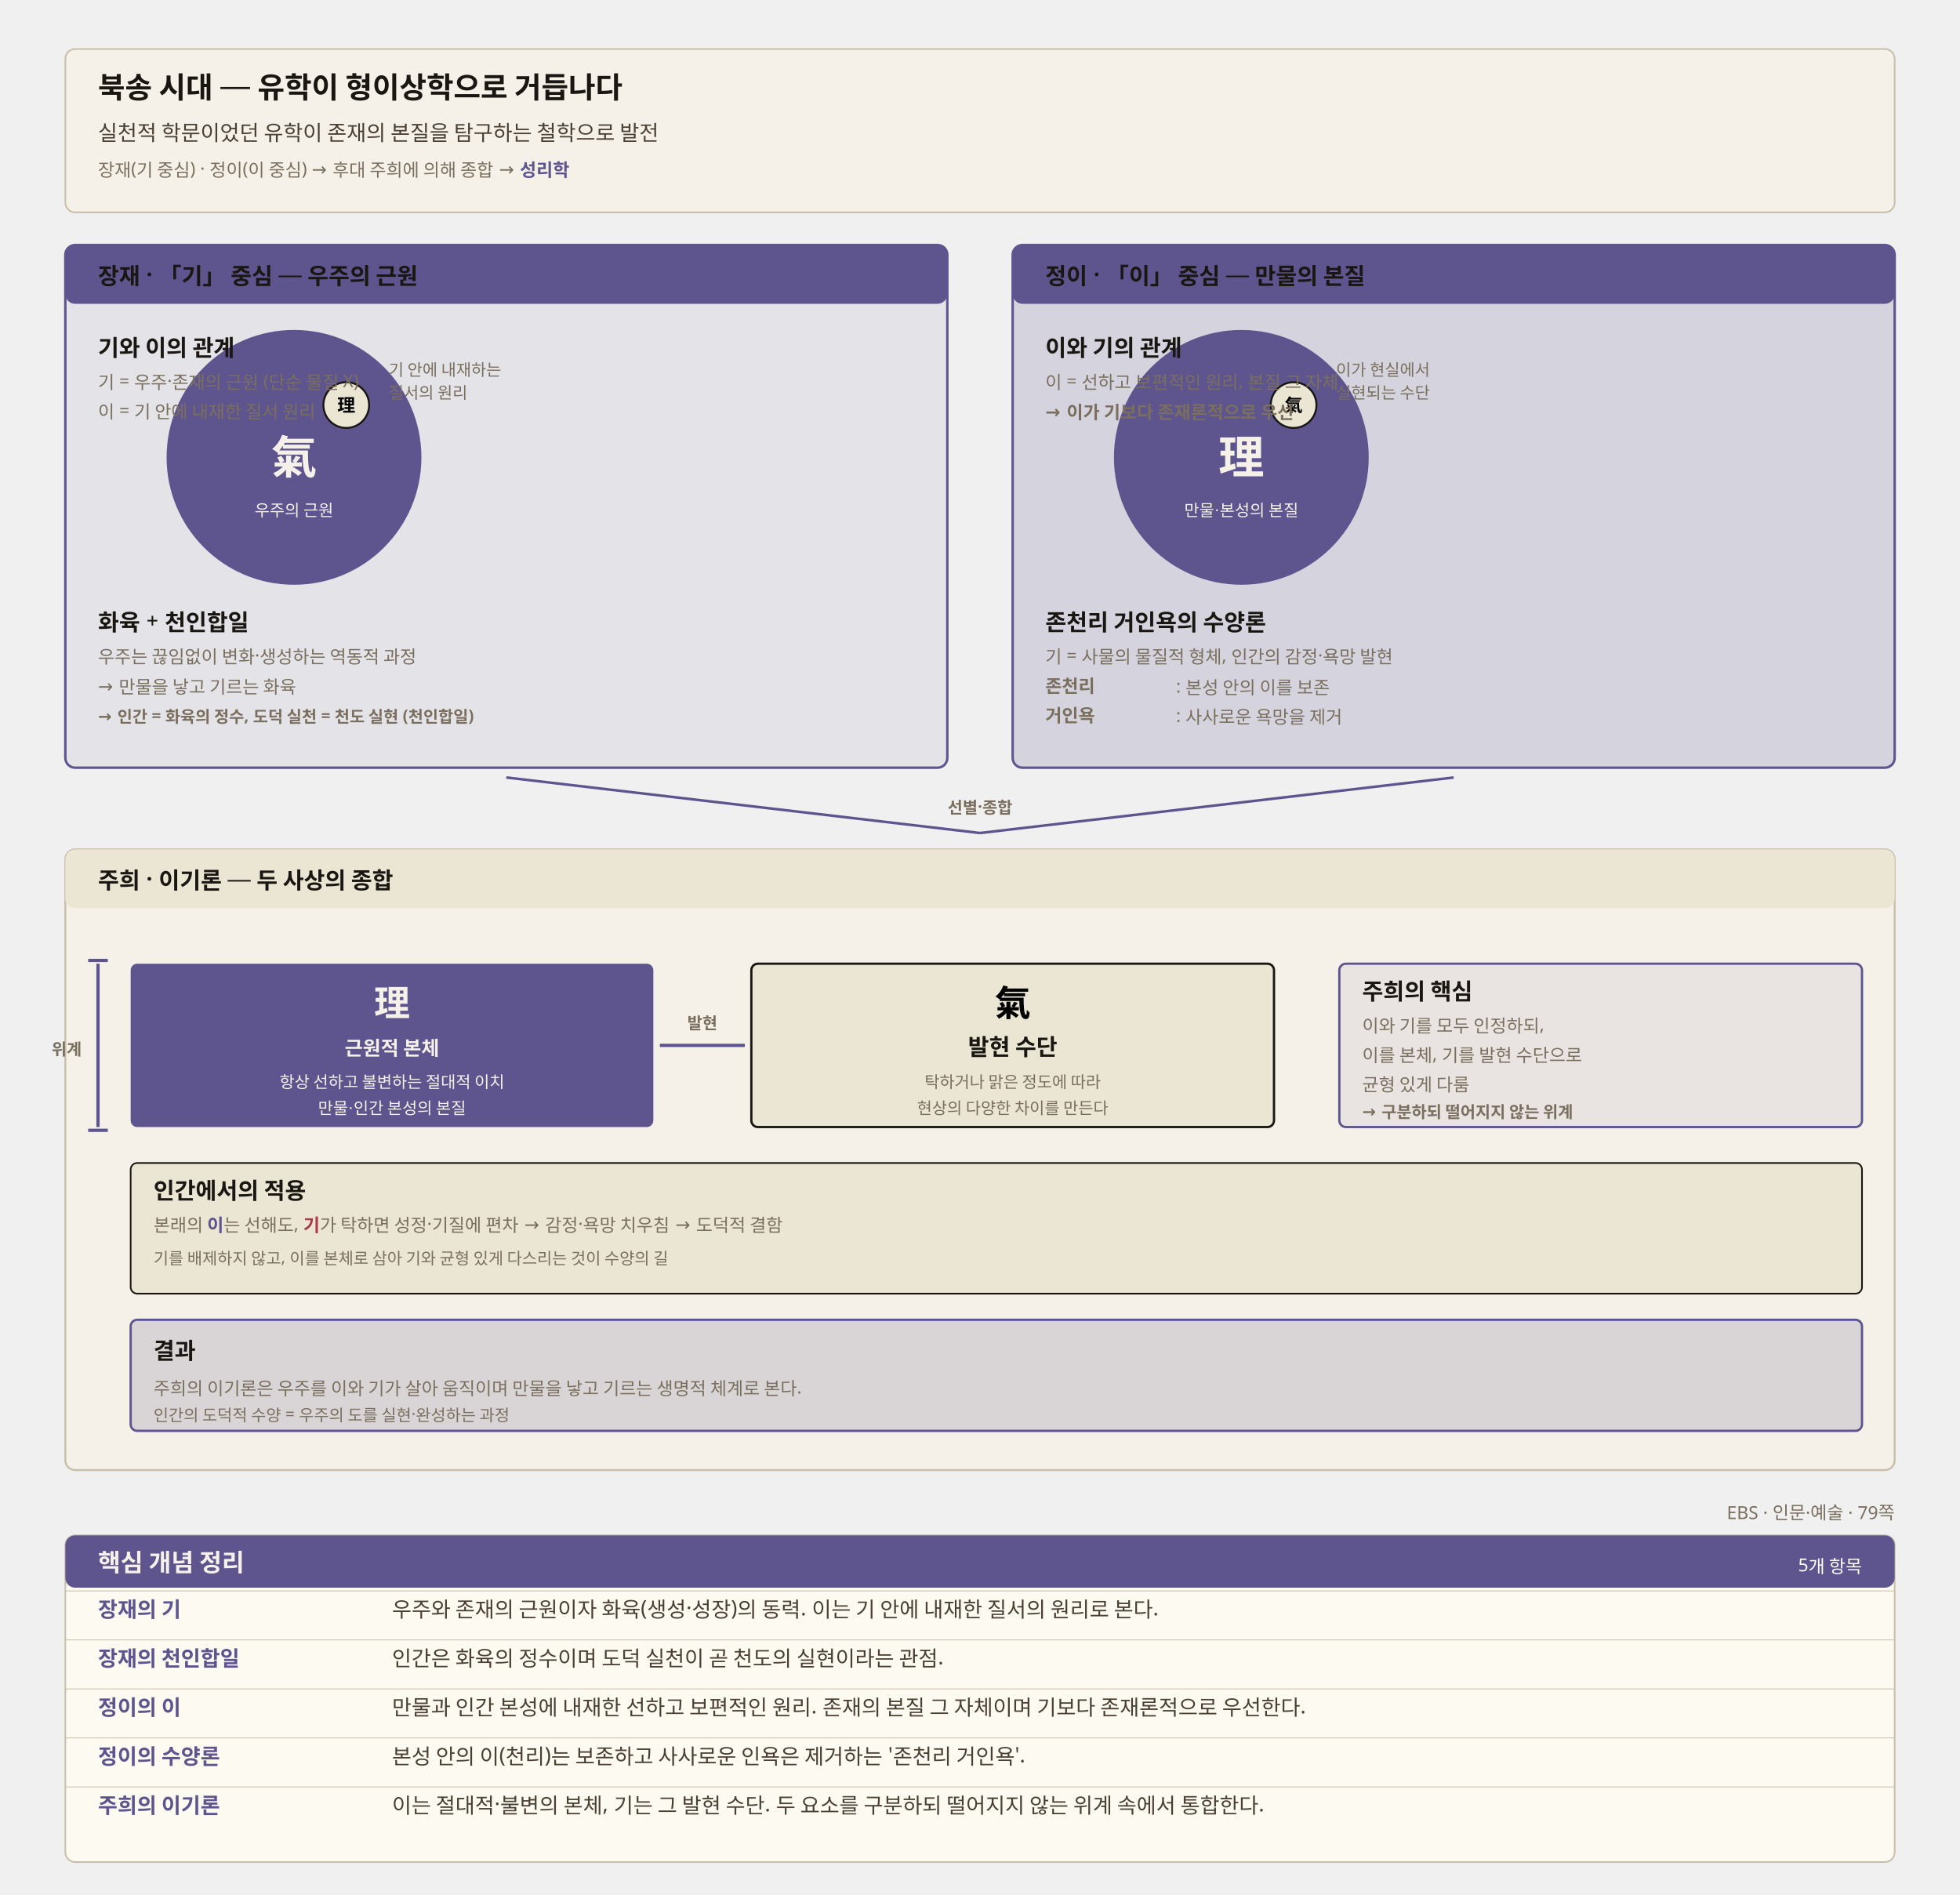
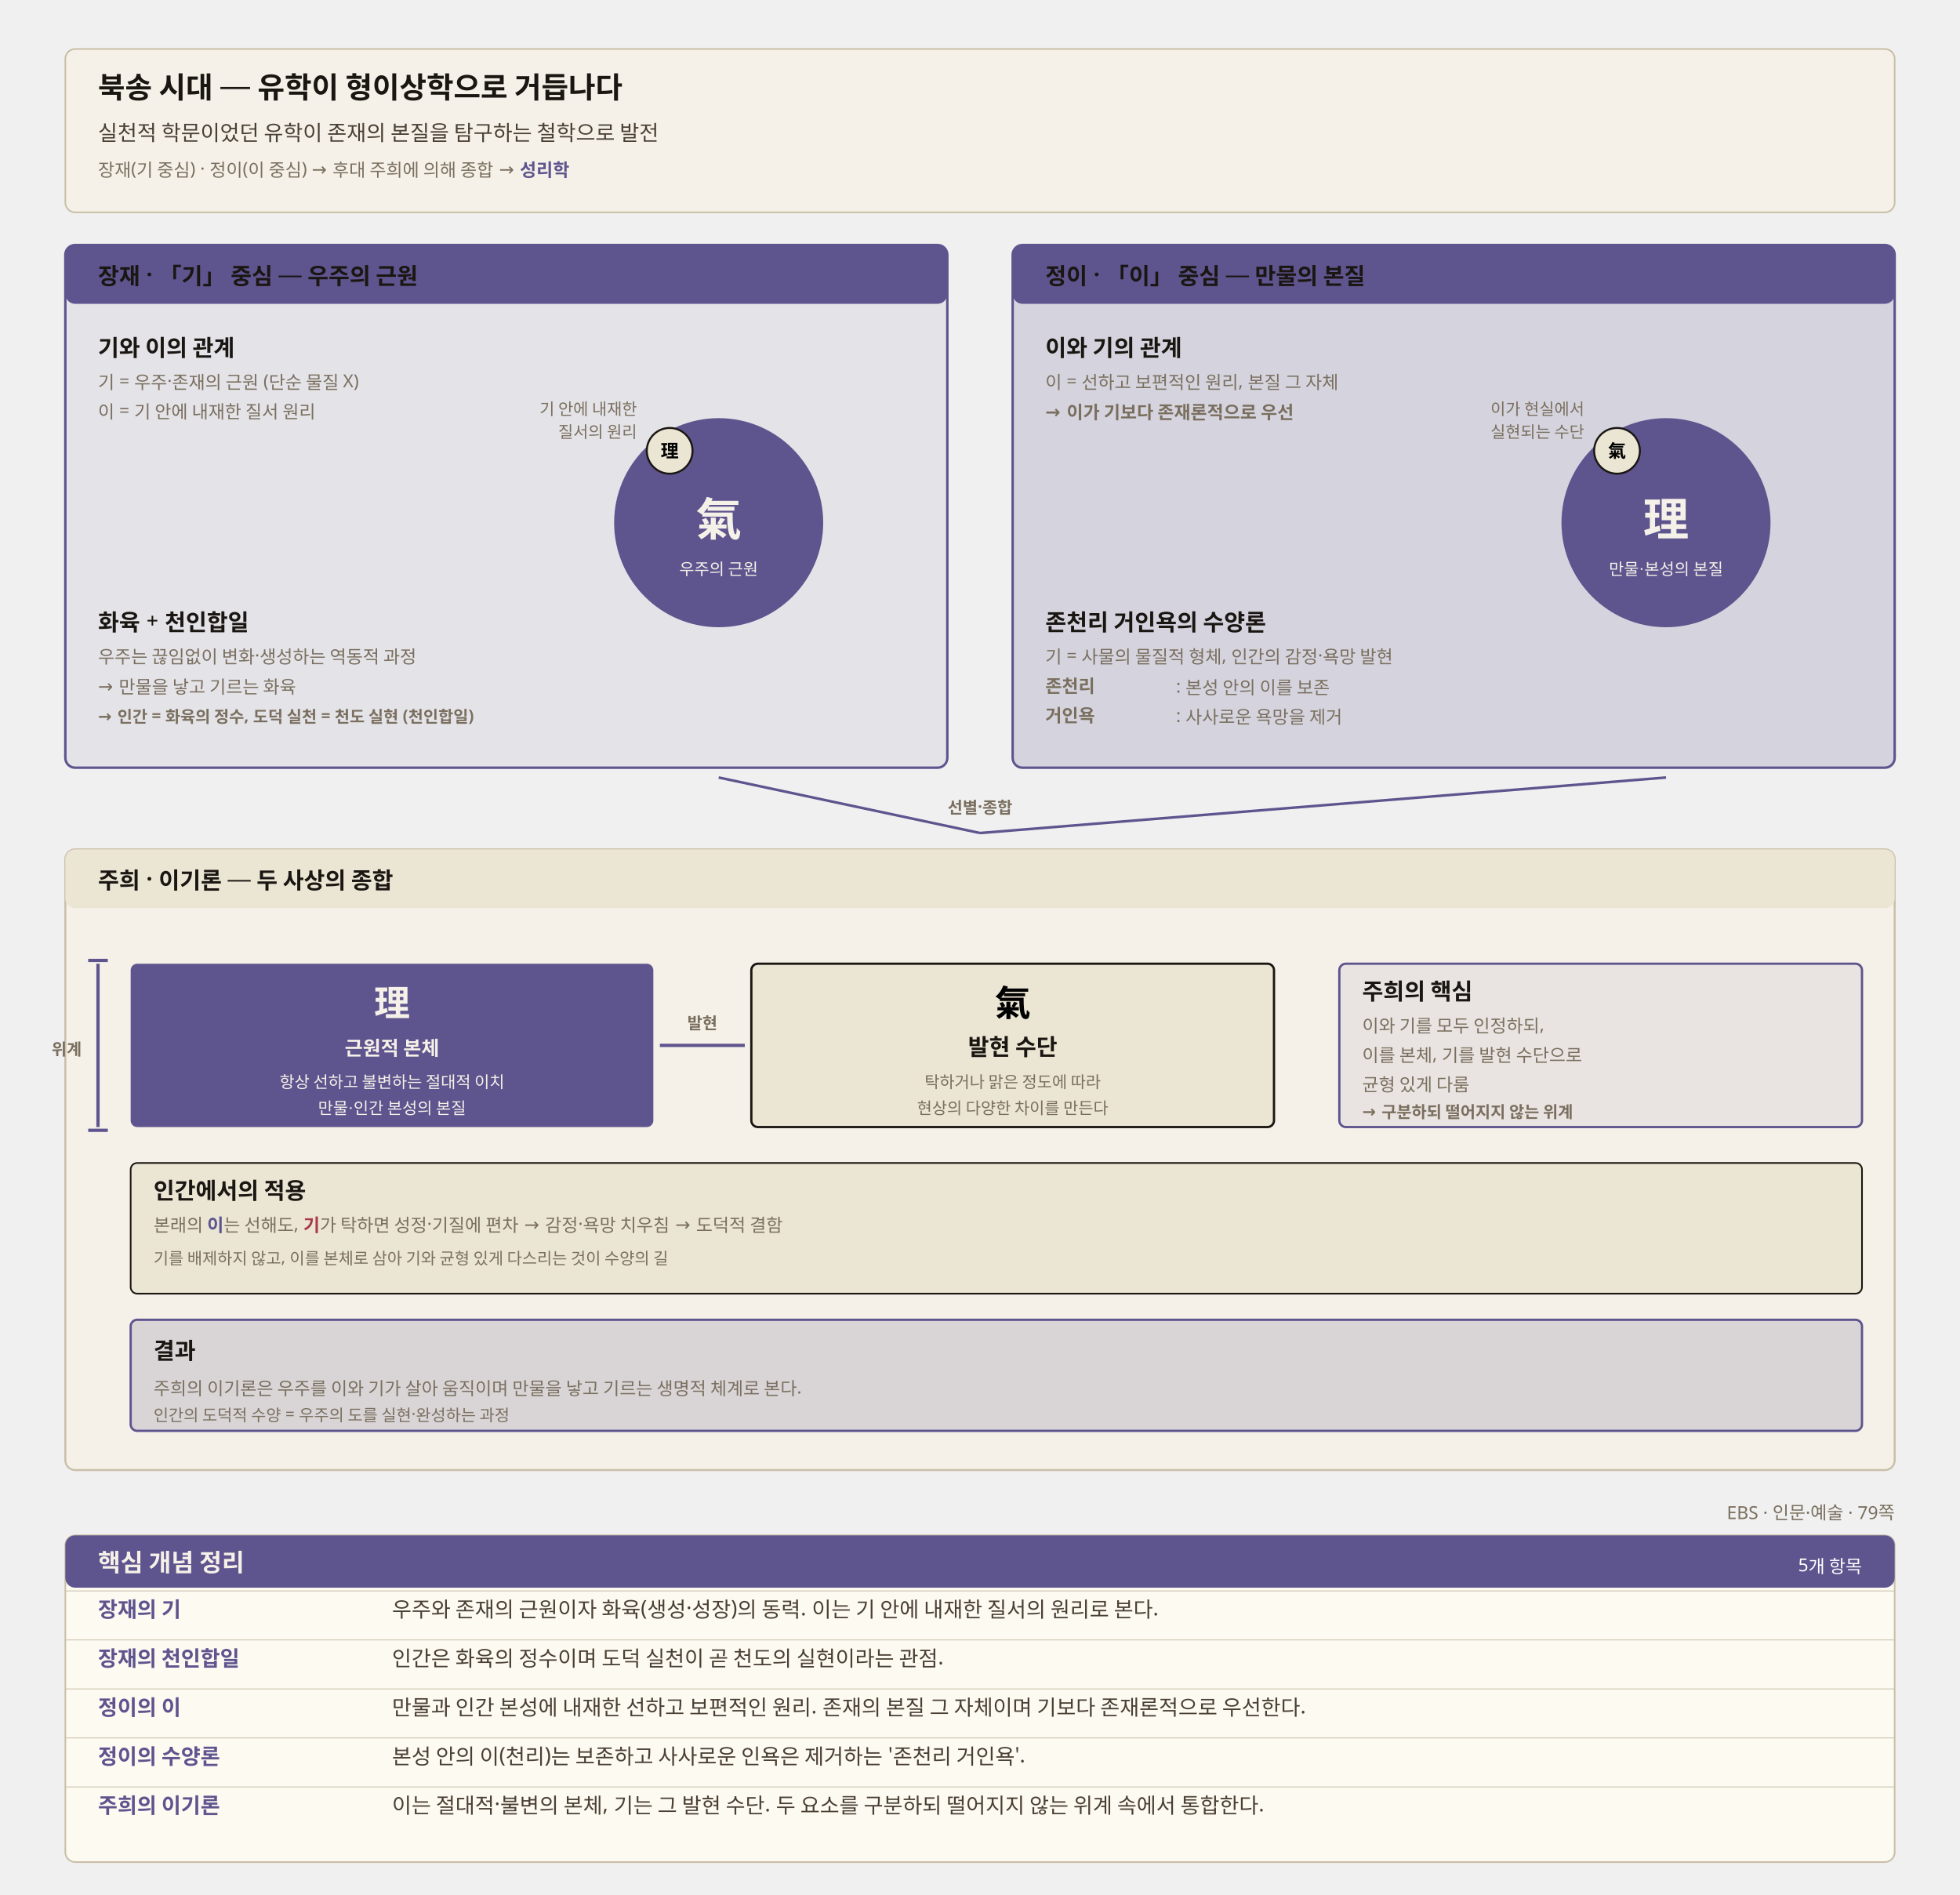
<svg xmlns="http://www.w3.org/2000/svg" viewBox="0 0 1200 1160" role="img" aria-labelledby="t20 d20">
  <defs>
    <marker id="ar20-hum" viewBox="0 0 1200 1160" refX="9" refY="5" markerWidth="6" markerHeight="6" orient="auto">
      <path d="M0,0 L10,5 L0,10 z" fill="#5e548e" />
    </marker>
  </defs>
  <style>
    .reveal { transition: opacity .35s ease, transform .35s ease; }
    .lbl { font-family: 'Pretendard', sans-serif; font-size: 13px; fill: #4a3f33; }
    .lbl-sm { font-family: 'Pretendard', sans-serif; font-size: 11px; fill: #7a6f5f; }
    .lbl-xs { font-family: 'Pretendard', sans-serif; font-size: 10px; fill: #7a6f5f; }
    .lbl-strong { font-family: 'Noto Serif KR', serif; font-size: 14px; font-weight: 600; fill: #1a1612; }
    .lbl-title { font-family: 'Noto Serif KR', serif; font-size: 16px; font-weight: 700; fill: #1a1612; }
    .lbl-head { font-family: 'Noto Serif KR', serif; font-size: 18px; font-weight: 700; fill: #1a1612; }
    .quote { font-family: 'Noto Serif KR', serif; font-size: 12px; font-style: italic; fill: #5e548e; }
    .han { font-family: 'Noto Serif KR', serif; font-size: 28px; font-weight: 700; fill: #f5f1e8; }
    .ink { stroke: #1a1612; }
    .paper { fill: #f5f1e8; }
    .paper2 { fill: #ebe5d4; }
    .rule { stroke: #c9bfa8; }
    .hum { fill: #5e548e; }
    .hum-st { stroke: #5e548e; }
    .hum-bg { fill: rgba(94,84,142,0.08); }
    .hum-bg2 { fill: rgba(94,84,142,0.18); }
    .acc { fill: #a83a4a; }
    .acc-st { stroke: #a83a4a; }
    .acc-bg { fill: rgba(168,58,74,0.08); }
  </style>
  <g class="reveal" data-reveal-step="1">
    <rect x="40" y="30" width="1120" height="100" rx="6" class="paper rule" stroke-width="1" />
    <text x="60" y="60" class="lbl-head">북송 시대 — 유학이 형이상학으로 거듭나다</text>
    <text x="60" y="86" class="lbl">실천적 학문이었던 유학이 존재의 본질을 탐구하는 철학으로 발전</text>
    <text x="60" y="108" class="lbl-sm">장재(기 중심) · 정이(이 중심) → 후대 주희에 의해 종합 → <tspan font-weight="700" fill="#5e548e">성리학</tspan>
    </text>
  </g>
  <g class="reveal" data-reveal-step="2">
    <rect x="40" y="150" width="540" height="320" rx="6" class="hum-bg hum-st" stroke-width="1.5" />
    <rect x="40" y="150" width="540" height="36" rx="6" class="hum" />
    <text x="60" y="174" class="lbl-strong" fill="#f5f1e8">장재 · 「기」 중심 — 우주의 근원</text>
-     <g transform="translate(180, 280)">
-       <circle r="78" class="hum" />
-       <text x="0" y="10" text-anchor="middle" class="han">氣</text>
-       <text x="0" y="36" text-anchor="middle" font-size="10" fill="#f5f1e8">우주의 근원</text>
-       <circle cx="32" cy="-32" r="14" class="paper2" stroke="#1a1612" stroke-width="1.2" />
-       <text x="32" y="-28" text-anchor="middle" font-size="11" font-weight="700">理</text>
-       <text x="58" y="-50" class="lbl-xs" fill="#5e548e">기 안에 내재하는</text>
-       <text x="58" y="-36" class="lbl-xs" fill="#5e548e">질서의 원리</text>
+     <g transform="translate(440, 320)">
+       <circle r="64" class="hum" />
+       <text x="0" y="8" text-anchor="middle" class="han">氣</text>
+       <text x="0" y="32" text-anchor="middle" font-size="10" fill="#f5f1e8">우주의 근원</text>
+       <circle cx="-30" cy="-44" r="14" class="paper2" stroke="#1a1612" stroke-width="1.2" />
+       <text x="-30" y="-40" text-anchor="middle" font-size="11" font-weight="700">理</text>
+       <text x="-50" y="-66" text-anchor="end" class="lbl-xs" fill="#5e548e">기 안에 내재한</text>
+       <text x="-50" y="-52" text-anchor="end" class="lbl-xs" fill="#5e548e">질서의 원리</text>
    </g>
    <g transform="translate(60, 218)">
      <text x="0" y="0" class="lbl-strong">기와 이의 관계</text>
      <text x="0" y="20" class="lbl-sm">기 = 우주·존재의 근원 (단순 물질 X)</text>
      <text x="0" y="38" class="lbl-sm">이 = 기 안에 내재한 질서 원리</text>
    </g>
    <g transform="translate(60, 386)">
      <text x="0" y="0" class="lbl-strong">화육 + 천인합일</text>
      <text x="0" y="20" class="lbl-sm">우주는 끊임없이 변화·생성하는 역동적 과정</text>
      <text x="0" y="38" class="lbl-sm">→ 만물을 낳고 기르는 화육</text>
      <text x="0" y="56" class="lbl-xs" fill="#5e548e" font-weight="700">→ 인간 = 화육의 정수, 도덕 실천 = 천도 실현 (천인합일)</text>
    </g>
  </g>
  <g class="reveal" data-reveal-step="3">
    <rect x="620" y="150" width="540" height="320" rx="6" class="hum-bg2 hum-st" stroke-width="1.5" />
    <rect x="620" y="150" width="540" height="36" rx="6" class="hum" />
    <text x="640" y="174" class="lbl-strong" fill="#f5f1e8">정이 · 「이」 중심 — 만물의 본질</text>
-     <g transform="translate(760, 280)">
-       <circle r="78" class="hum" />
-       <text x="0" y="10" text-anchor="middle" class="han">理</text>
-       <text x="0" y="36" text-anchor="middle" font-size="10" fill="#f5f1e8">만물·본성의 본질</text>
-       <circle cx="32" cy="-32" r="14" class="paper2" stroke="#1a1612" stroke-width="1.2" />
-       <text x="32" y="-28" text-anchor="middle" font-size="11" font-weight="700">氣</text>
-       <text x="58" y="-50" class="lbl-xs" fill="#5e548e">이가 현실에서</text>
-       <text x="58" y="-36" class="lbl-xs" fill="#5e548e">실현되는 수단</text>
+     <g transform="translate(1020, 320)">
+       <circle r="64" class="hum" />
+       <text x="0" y="8" text-anchor="middle" class="han">理</text>
+       <text x="0" y="32" text-anchor="middle" font-size="10" fill="#f5f1e8">만물·본성의 본질</text>
+       <circle cx="-30" cy="-44" r="14" class="paper2" stroke="#1a1612" stroke-width="1.2" />
+       <text x="-30" y="-40" text-anchor="middle" font-size="11" font-weight="700">氣</text>
+       <text x="-50" y="-66" text-anchor="end" class="lbl-xs" fill="#5e548e">이가 현실에서</text>
+       <text x="-50" y="-52" text-anchor="end" class="lbl-xs" fill="#5e548e">실현되는 수단</text>
    </g>
    <g transform="translate(640, 218)">
      <text x="0" y="0" class="lbl-strong" fill="#5e548e">이와 기의 관계</text>
      <text x="0" y="20" class="lbl-sm">이 = 선하고 보편적인 원리, 본질 그 자체</text>
      <text x="0" y="38" class="lbl-sm" fill="#5e548e" font-weight="700">→ 이가 기보다 존재론적으로 우선</text>
    </g>
    <g transform="translate(640, 386)">
      <text x="0" y="0" class="lbl-strong">존천리 거인욕의 수양론</text>
      <text x="0" y="20" class="lbl-sm">기 = 사물의 물질적 형체, 인간의 감정·욕망 발현</text>
      <text x="0" y="38" class="lbl-sm" fill="#5e548e" font-weight="700">존천리</text>
      <text x="80" y="38" class="lbl-sm">: 본성 안의 이를 보존</text>
      <text x="0" y="56" class="lbl-sm" fill="#a83a4a" font-weight="700">거인욕</text>
      <text x="80" y="56" class="lbl-sm">: 사사로운 욕망을 제거</text>
    </g>
  </g>
  <g class="reveal" data-reveal-step="4">
-     <line x1="310" y1="476" x2="600" y2="510" class="hum-st" stroke-width="1.6" marker-end="url(#ar20-hum)" />
-     <line x1="890" y1="476" x2="600" y2="510" class="hum-st" stroke-width="1.6" marker-end="url(#ar20-hum)" />
+     <line x1="440" y1="476" x2="600" y2="510" class="hum-st" stroke-width="1.6" marker-end="url(#ar20-hum)" />
+     <line x1="1020" y1="476" x2="600" y2="510" class="hum-st" stroke-width="1.6" marker-end="url(#ar20-hum)" />
    <text x="600" y="498" text-anchor="middle" class="lbl-xs" fill="#5e548e" font-weight="700">선별·종합</text>
  </g>
  <g class="reveal" data-reveal-step="4">
    <rect x="40" y="520" width="1120" height="380" rx="6" class="paper rule" stroke-width="1.2" />
    <rect x="40" y="520" width="1120" height="36" rx="6" class="paper2" />
    <text x="60" y="544" class="lbl-strong">주희 · 이기론 — 두 사상의 종합</text>
    <g transform="translate(80, 590)">
      <rect x="0" y="0" width="320" height="100" rx="4" class="hum" />
      <text x="160" y="32" text-anchor="middle" font-size="22" fill="#f5f1e8" font-weight="700" font-family="Noto Serif KR">理</text>
      <text x="160" y="56" text-anchor="middle" font-size="12" fill="#f5f1e8" font-weight="700">근원적 본체</text>
      <text x="160" y="76" text-anchor="middle" font-size="10" fill="#f5f1e8">항상 선하고 불변하는 절대적 이치</text>
      <text x="160" y="92" text-anchor="middle" font-size="10" fill="#f5f1e8">만물·인간 본성의 본질</text>
      <line x1="324" y1="50" x2="376" y2="50" class="hum-st" stroke-width="2" marker-end="url(#ar20-hum)" />
      <text x="350" y="40" text-anchor="middle" class="lbl-xs" fill="#5e548e" font-weight="700">발현</text>
      <rect x="380" y="0" width="320" height="100" rx="4" class="paper2" stroke="#1a1612" stroke-width="1.4" />
      <text x="540" y="32" text-anchor="middle" font-size="22" font-weight="700" font-family="Noto Serif KR">氣</text>
      <text x="540" y="56" text-anchor="middle" class="lbl-strong">발현 수단</text>
      <text x="540" y="76" text-anchor="middle" class="lbl-xs">탁하거나 맑은 정도에 따라</text>
      <text x="540" y="92" text-anchor="middle" class="lbl-xs">현상의 다양한 차이를 만든다</text>
      <line x1="-20" y1="0" x2="-20" y2="100" stroke="#5e548e" stroke-width="2" />
      <line x1="-26" y1="-2" x2="-14" y2="-2" stroke="#5e548e" stroke-width="2" />
      <line x1="-26" y1="102" x2="-14" y2="102" stroke="#5e548e" stroke-width="2" />
      <text x="-30" y="56" text-anchor="end" class="lbl-xs" fill="#5e548e" font-weight="700">위계</text>
    </g>
    <g transform="translate(820, 590)">
      <rect x="0" y="0" width="320" height="100" rx="4" class="hum-bg hum-st" stroke-width="1.4" />
      <text x="14" y="22" class="lbl-strong" fill="#5e548e">주희의 핵심</text>
      <text x="14" y="42" class="lbl-sm">이와 기를 모두 인정하되,</text>
      <text x="14" y="60" class="lbl-sm">이를 본체, 기를 발현 수단으로</text>
      <text x="14" y="78" class="lbl-sm">균형 있게 다룸</text>
      <text x="14" y="94" class="lbl-xs" fill="#5e548e" font-weight="700">→ 구분하되 떨어지지 않는 위계</text>
    </g>
    <g transform="translate(80, 712)">
      <rect x="0" y="0" width="1060" height="80" rx="4" class="paper2 ink" stroke-width="1" />
      <text x="14" y="22" class="lbl-strong">인간에서의 적용</text>
      <text x="14" y="42" class="lbl-sm">본래의 <tspan fill="#5e548e" font-weight="700">이</tspan>는 선해도, <tspan fill="#a83a4a" font-weight="700">기</tspan>가 탁하면 성정·기질에 편차 → 감정·욕망 치우침 → 도덕적 결함</text>
      <text x="14" y="62" class="lbl-xs">기를 배제하지 않고, 이를 본체로 삼아 기와 균형 있게 다스리는 것이 수양의 길</text>
    </g>
    <g transform="translate(80, 808)">
      <rect x="0" y="0" width="1060" height="68" rx="4" class="hum-bg2 hum-st" stroke-width="1.4" />
      <text x="14" y="24" class="lbl-strong" fill="#5e548e">결과</text>
      <text x="14" y="46" class="lbl-sm">주희의 이기론은 우주를 이와 기가 살아 움직이며 만물을 낳고 기르는 생명적 체계로 본다.</text>
      <text x="14" y="62" class="lbl-xs">인간의 도덕적 수양 = 우주의 도를 실현·완성하는 과정</text>
    </g>
  </g>
  <text x="1160" y="930" text-anchor="end" class="lbl-sm" fill="#7a6f5f">EBS · 인문·예술 · 79쪽</text>
  <g>
    <rect x="40" y="940" width="1120" height="200" rx="6" fill="#fdfaf2" stroke="#c9bfa8" stroke-width="1" />
    <rect x="40" y="940" width="1120" height="32" rx="6" fill="#5e548e" />
    <text x="60" y="962" font-family="Noto Serif KR, serif" font-size="15" font-weight="700" fill="#f5f1e8">핵심 개념 정리</text>
    <text x="1140" y="962" text-anchor="end" font-family="Pretendard, sans-serif" font-size="11" fill="#ffffff">5개 항목</text>
    <line x1="40" y1="974" x2="1160" y2="974" stroke="#c9bfa8" stroke-width="0.5" />
    <text x="60" y="990" font-family="Pretendard, sans-serif" font-size="13" font-weight="700" fill="#5e548e">장재의 기</text>
    <text x="240" y="990" font-family="Pretendard, sans-serif" font-size="13" fill="#4a3f33">우주와 존재의 근원이자 화육(생성·성장)의 동력. 이는 기 안에 내재한 질서의 원리로 본다.</text>
    <line x1="40" y1="1004" x2="1160" y2="1004" stroke="#c9bfa8" stroke-width="0.5" />
    <text x="60" y="1020" font-family="Pretendard, sans-serif" font-size="13" font-weight="700" fill="#5e548e">장재의 천인합일</text>
    <text x="240" y="1020" font-family="Pretendard, sans-serif" font-size="13" fill="#4a3f33">인간은 화육의 정수이며 도덕 실천이 곧 천도의 실현이라는 관점.</text>
    <line x1="40" y1="1034" x2="1160" y2="1034" stroke="#c9bfa8" stroke-width="0.5" />
    <text x="60" y="1050" font-family="Pretendard, sans-serif" font-size="13" font-weight="700" fill="#5e548e">정이의 이</text>
    <text x="240" y="1050" font-family="Pretendard, sans-serif" font-size="13" fill="#4a3f33">만물과 인간 본성에 내재한 선하고 보편적인 원리. 존재의 본질 그 자체이며 기보다 존재론적으로 우선한다.</text>
    <line x1="40" y1="1064" x2="1160" y2="1064" stroke="#c9bfa8" stroke-width="0.5" />
    <text x="60" y="1080" font-family="Pretendard, sans-serif" font-size="13" font-weight="700" fill="#5e548e">정이의 수양론</text>
    <text x="240" y="1080" font-family="Pretendard, sans-serif" font-size="13" fill="#4a3f33">본성 안의 이(천리)는 보존하고 사사로운 인욕은 제거하는 '존천리 거인욕'.</text>
    <line x1="40" y1="1094" x2="1160" y2="1094" stroke="#c9bfa8" stroke-width="0.5" />
    <text x="60" y="1110" font-family="Pretendard, sans-serif" font-size="13" font-weight="700" fill="#5e548e">주희의 이기론</text>
    <text x="240" y="1110" font-family="Pretendard, sans-serif" font-size="13" fill="#4a3f33">이는 절대적·불변의 본체, 기는 그 발현 수단. 두 요소를 구분하되 떨어지지 않는 위계 속에서 통합한다.</text>
  </g>
</svg>
